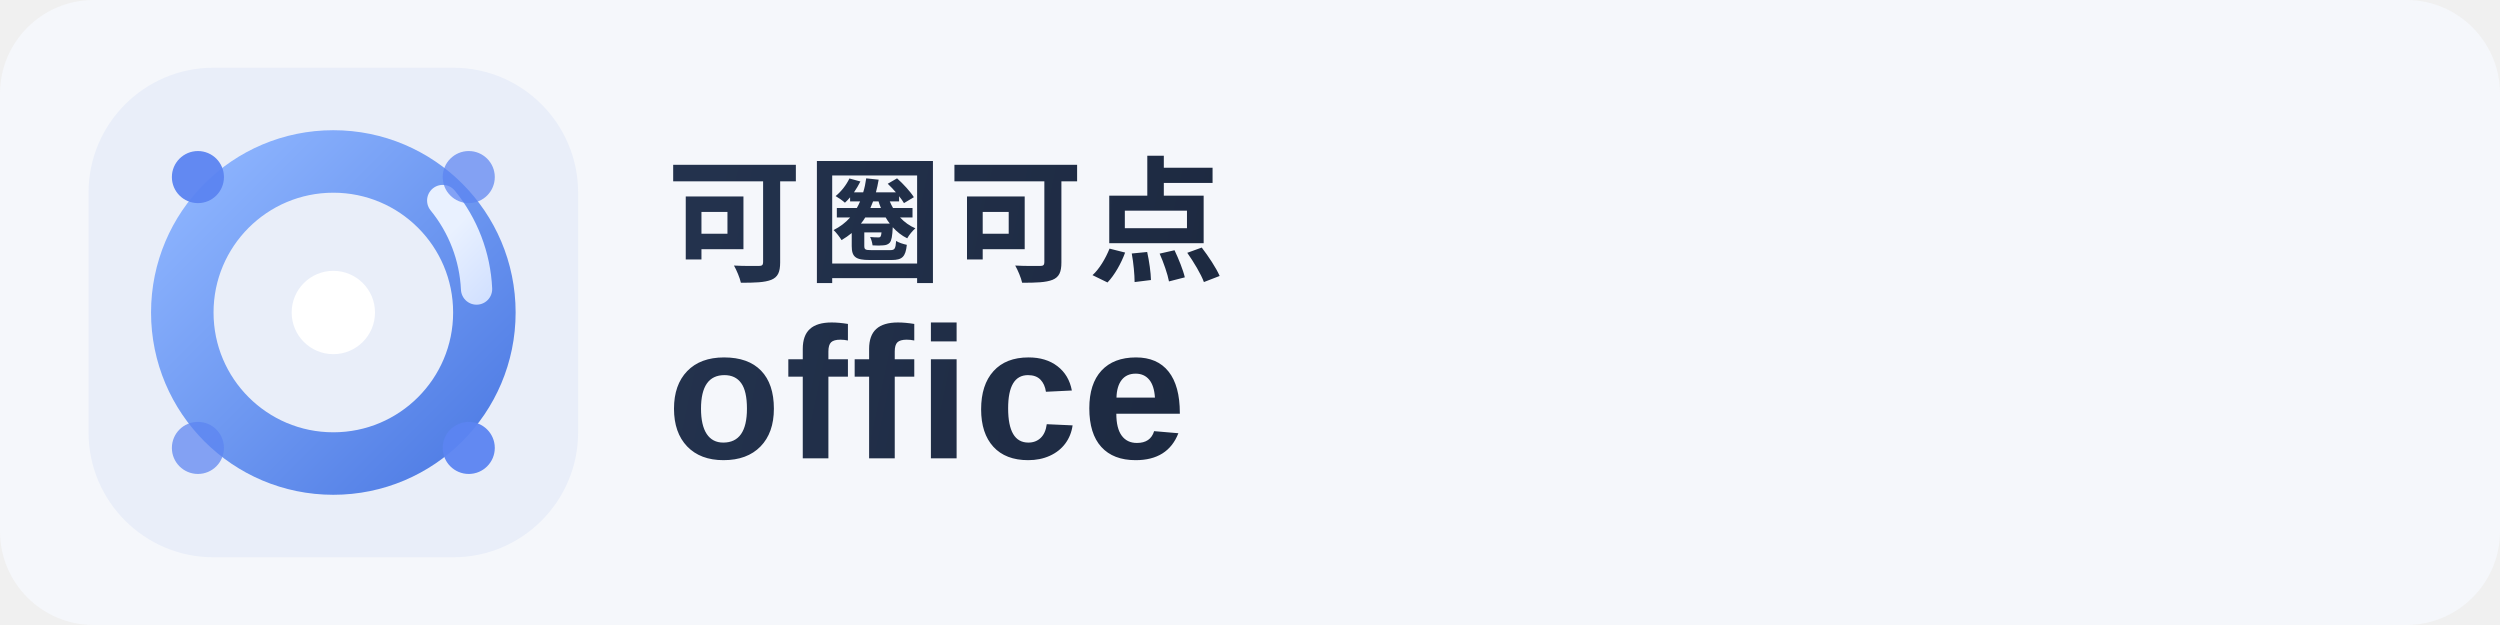
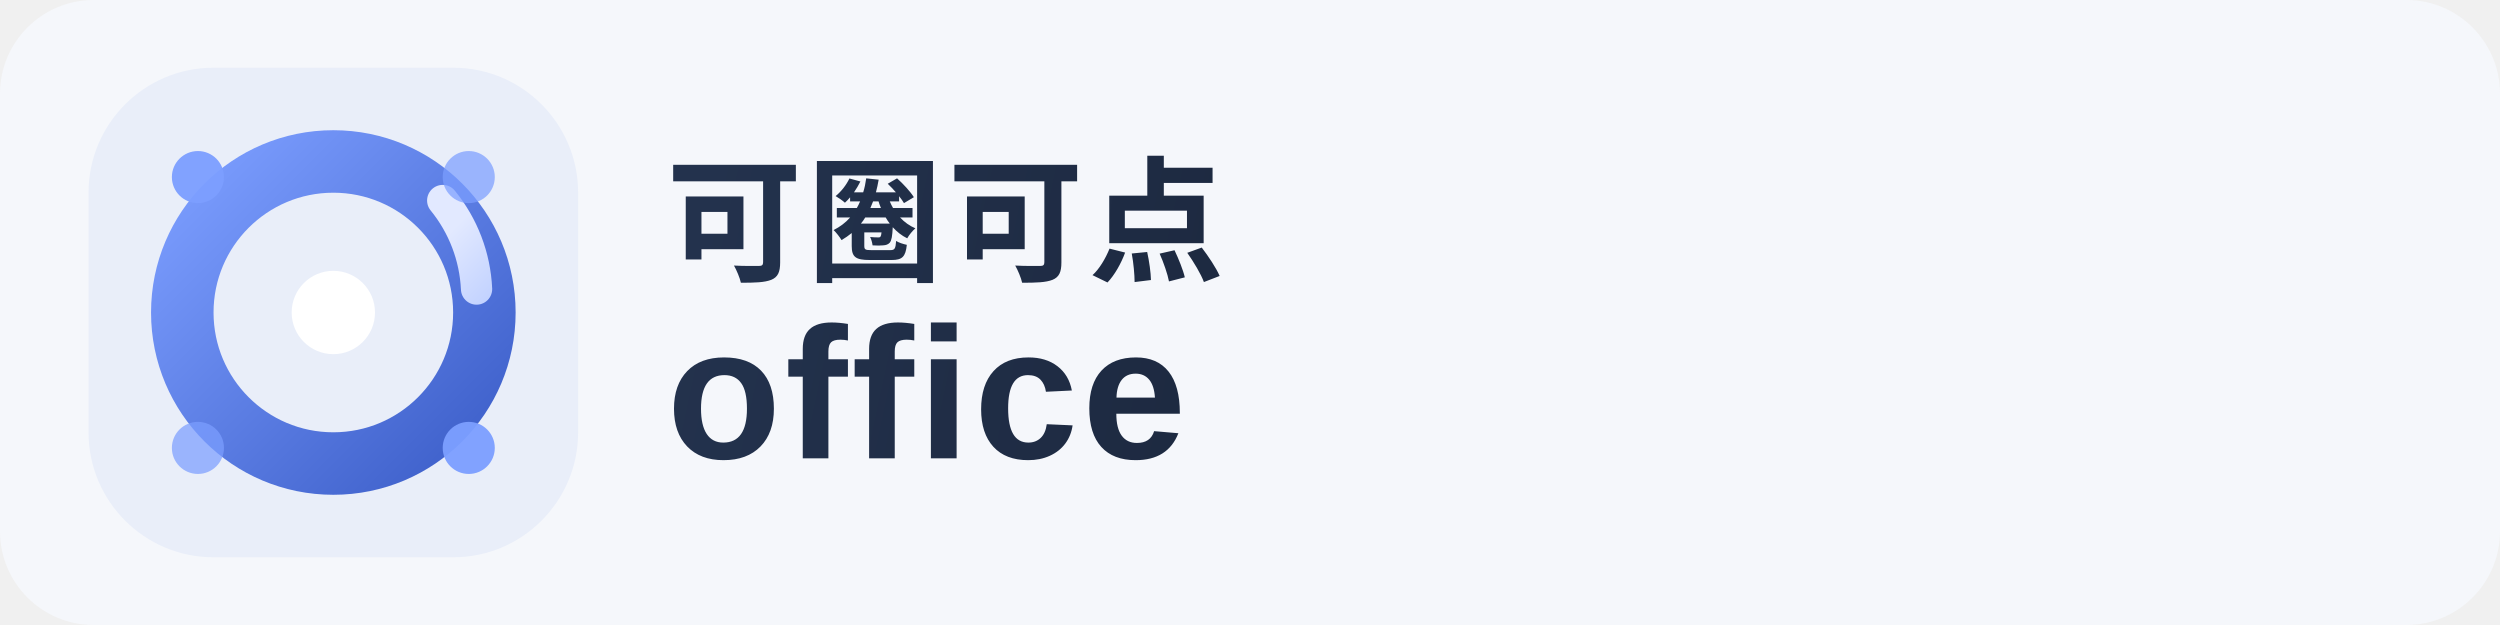
<svg xmlns="http://www.w3.org/2000/svg" width="960" height="240" viewBox="0 0 960 240">
  <defs>
    <linearGradient id="ring" x1="40" y1="32" x2="212" y2="204" gradientUnits="userSpaceOnUse">
-       <stop offset="0" stop-color="#8FB6FF" />
-       <stop offset="1" stop-color="#2F5FD7" />
+       <stop offset="0" stop-color="#7C9EFF" />
+       <stop offset="1" stop-color="#1E40AF" />
    </linearGradient>
    <linearGradient id="spark" x1="140" y1="62" x2="198" y2="118" gradientUnits="userSpaceOnUse">
-       <stop offset="0" stop-color="#E9F1FF" />
-       <stop offset="1" stop-color="#A7C2FF" />
+       <stop offset="0" stop-color="#E2E9FF" />
+       <stop offset="1" stop-color="#89A9FF" />
    </linearGradient>
    <linearGradient id="word" x1="274" y1="52" x2="880" y2="182" gradientUnits="userSpaceOnUse">
      <stop offset="0" stop-color="#23324D" />
      <stop offset="1" stop-color="#111827" />
    </linearGradient>
  </defs>
  <rect width="960" height="240" rx="36" fill="#F5F7FB" />
  <g transform="translate(34 26)">
    <rect x="0" y="0" width="188" height="188" rx="48" fill="#E9EEF9" />
    <circle cx="94" cy="94" r="58" fill="none" stroke="url(#ring)" stroke-width="24" />
    <circle cx="94" cy="94" r="16" fill="#FFFFFF" />
    <path d="M136 51a58 58 0 0 1 13 34" fill="none" stroke="url(#spark)" stroke-linecap="round" stroke-width="12" />
-     <circle cx="42" cy="42" r="10" fill="#5B84F1" opacity=".95" />
-     <circle cx="146" cy="42" r="10" fill="#5B84F1" opacity=".72" />
-     <circle cx="42" cy="146" r="10" fill="#5B84F1" opacity=".72" />
-     <circle cx="146" cy="146" r="10" fill="#5B84F1" opacity=".95" />
+     <circle cx="42" cy="42" r="10" fill="#7C9EFF" opacity=".95" />
+     <circle cx="146" cy="42" r="10" fill="#7C9EFF" opacity=".72" />
+     <circle cx="42" cy="146" r="10" fill="#7C9EFF" opacity=".72" />
+     <circle cx="146" cy="146" r="10" fill="#7C9EFF" opacity=".95" />
  </g>
  <g fill="url(#word)">
    <text x="256" y="104" font-family="'PingFang SC','Noto Sans SC','Microsoft YaHei',sans-serif" font-size="52" font-weight="700" letter-spacing="2">可圈可点</text>
    <text x="256" y="176" font-family="'Avenir Next','Helvetica Neue',Arial,sans-serif" font-size="72" font-weight="700" letter-spacing="1.5">office</text>
  </g>
</svg>
